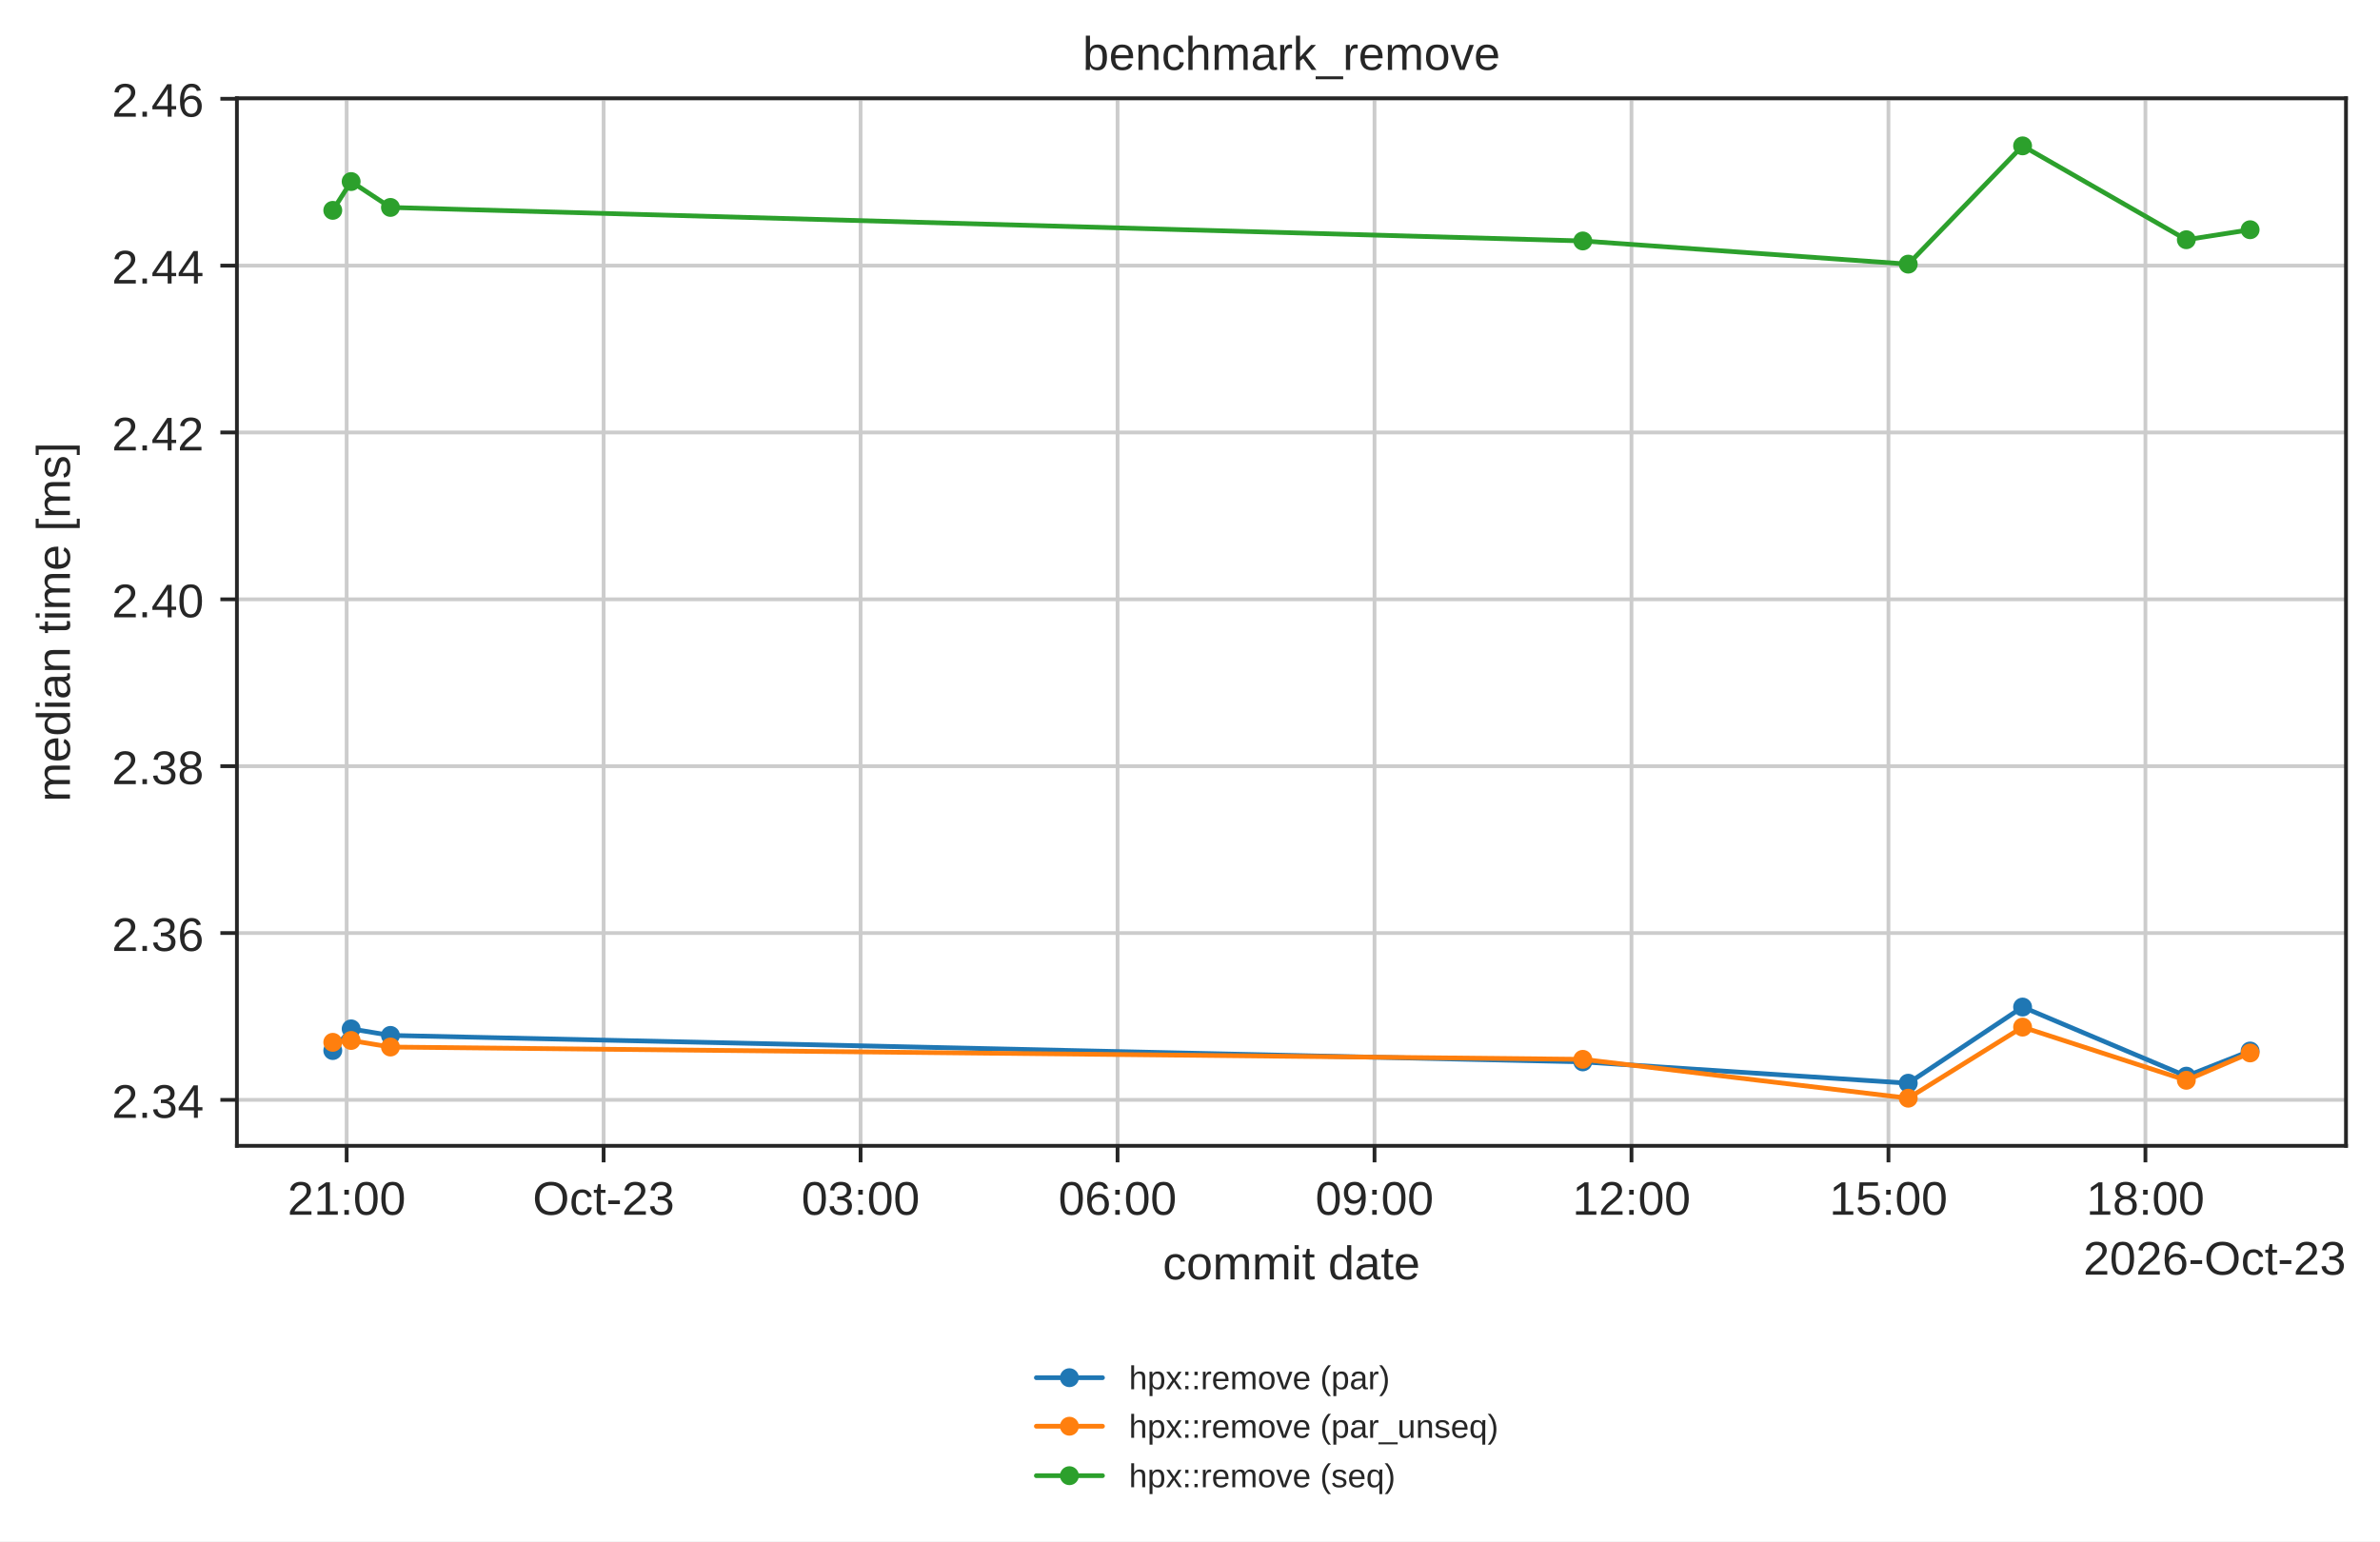
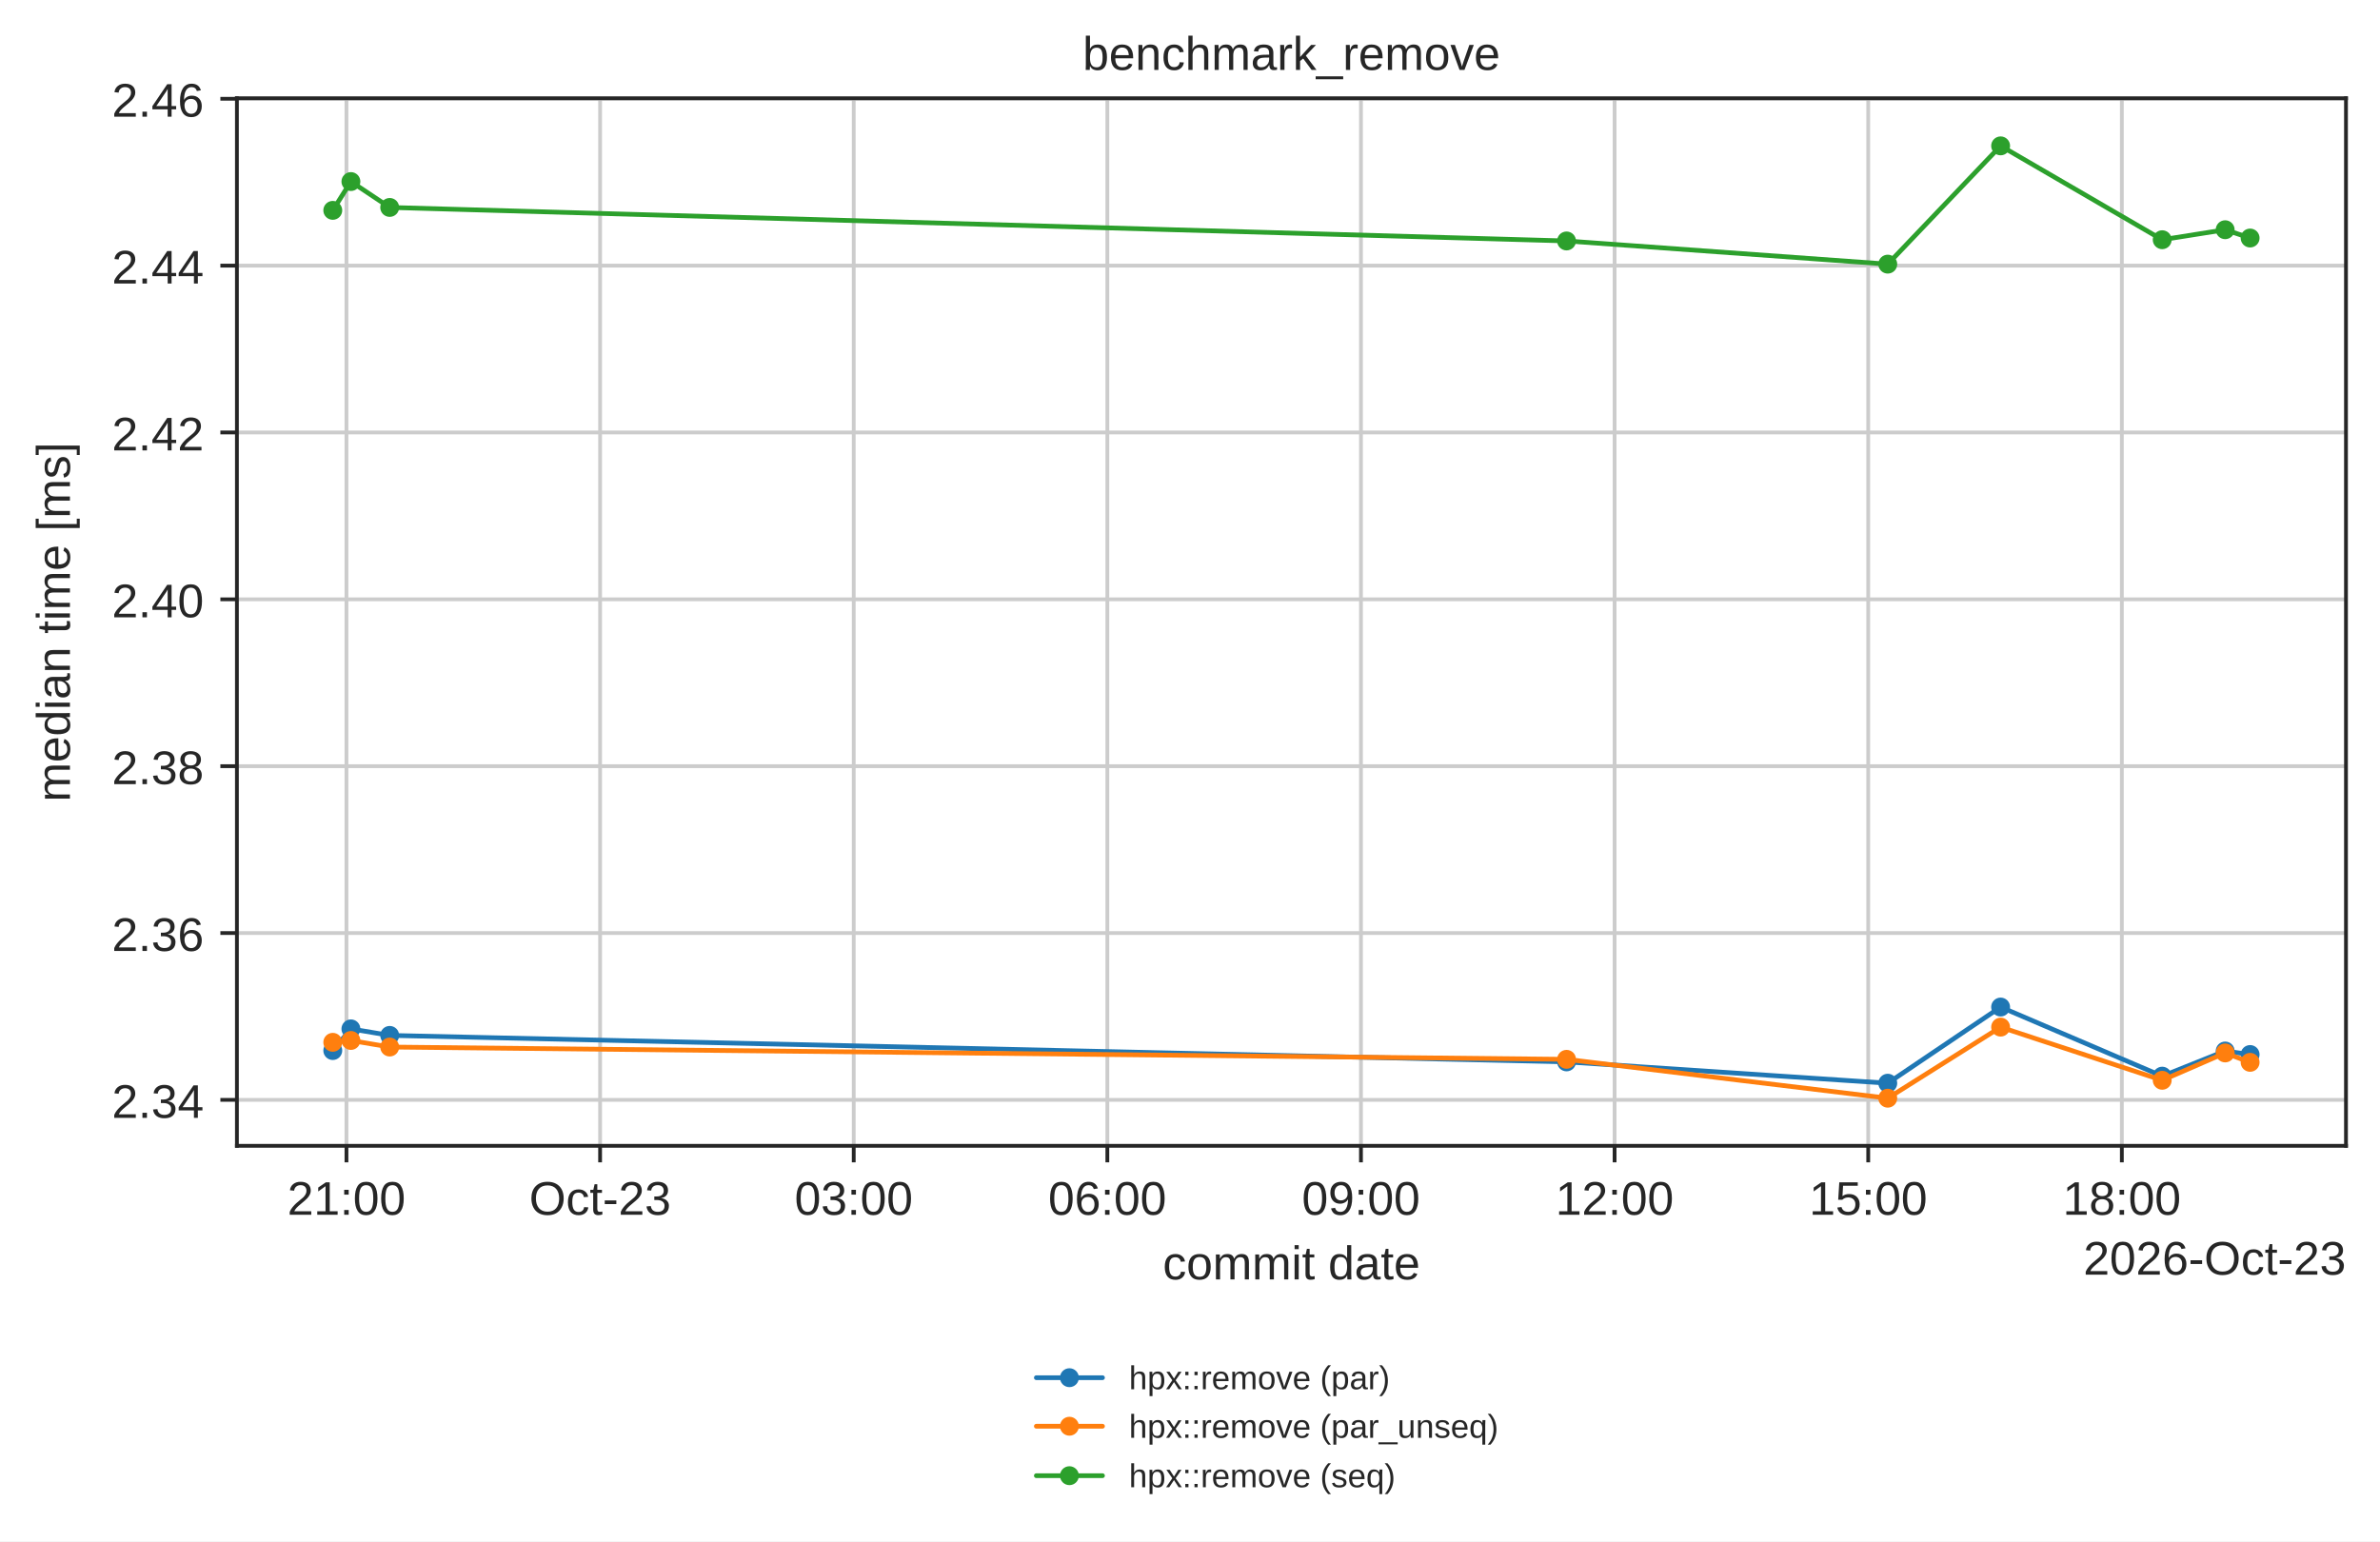
<svg xmlns="http://www.w3.org/2000/svg" xmlns:xlink="http://www.w3.org/1999/xlink" width="503.744pt" height="326.294pt" viewBox="0 0 503.744 326.294" version="1.1">
  <defs>
    <style type="text/css">*{stroke-linejoin: round; stroke-linecap: butt}</style>
  </defs>
  <g id="figure_1">
    <g id="patch_1">
      <path d="M 0 326.294  L 503.744 326.294  L 503.744 0  L 0 0  z " style="fill: #ffffff" />
    </g>
    <g id="axes_1">
      <g id="patch_2">
        <path d="M 50.144 242.558  L 496.544 242.558  L 496.544 20.798  L 50.144 20.798  z " style="fill: #ffffff" />
      </g>
      <g id="matplotlib.axis_1">
        <g id="xtick_1">
          <g id="line2d_1">
-             <path d="M 73.371 242.558  L 73.371 20.798  " clip-path="url(#peafd98b349)" style="fill: none; stroke: #cccccc; stroke-width: 0.8; stroke-linecap: round" />
+             <path d="M 73.332 242.558  L 73.332 20.798  " clip-path="url(#peafd98b349)" style="fill: none; stroke: #cccccc; stroke-width: 0.8; stroke-linecap: round" />
          </g>
          <g id="line2d_2">
            <defs>
              <path id="mdfc5214045" d="M 0 0  L 0 3.5  " style="stroke: #262626; stroke-width: 0.8" />
            </defs>
            <g>
-               <use xlink:href="#mdfc5214045" x="73.371" y="242.558" style="fill: #262626; stroke: #262626; stroke-width: 0.8" />
+               <use xlink:href="#mdfc5214045" x="73.332" y="242.558" style="fill: #262626; stroke: #262626; stroke-width: 0.8" />
            </g>
          </g>
          <g id="text_1">
-             <text style="fill: #262626; font: 10px 'Arial', 'DejaVu Sans', 'Liberation Sans', 'Bitstream Vera Sans', sans-serif; text-anchor: middle" x="73.371" y="257.157" transform="rotate(-0 73.37066 257.1569)">21:00</text>
+             <text style="fill: #262626; font: 10px 'Arial', 'DejaVu Sans', 'Liberation Sans', 'Bitstream Vera Sans', sans-serif; text-anchor: middle" x="73.332" y="257.157" transform="rotate(-0 73.33247 257.1569)">21:00</text>
          </g>
        </g>
        <g id="xtick_2">
          <g id="line2d_3">
-             <path d="M 127.76 242.558  L 127.76 20.798  " clip-path="url(#peafd98b349)" style="fill: none; stroke: #cccccc; stroke-width: 0.8; stroke-linecap: round" />
+             <path d="M 127.014 242.558  L 127.014 20.798  " clip-path="url(#peafd98b349)" style="fill: none; stroke: #cccccc; stroke-width: 0.8; stroke-linecap: round" />
          </g>
          <g id="line2d_4">
            <g>
-               <use xlink:href="#mdfc5214045" x="127.76" y="242.558" style="fill: #262626; stroke: #262626; stroke-width: 0.8" />
+               <use xlink:href="#mdfc5214045" x="127.014" y="242.558" style="fill: #262626; stroke: #262626; stroke-width: 0.8" />
            </g>
          </g>
          <g id="text_2">
-             <text style="fill: #262626; font: 10px 'Arial', 'DejaVu Sans', 'Liberation Sans', 'Bitstream Vera Sans', sans-serif; text-anchor: middle" x="127.76" y="257.157" transform="rotate(-0 127.7598 257.1569)">Oct-23</text>
+             <text style="fill: #262626; font: 10px 'Arial', 'DejaVu Sans', 'Liberation Sans', 'Bitstream Vera Sans', sans-serif; text-anchor: middle" x="127.014" y="257.157" transform="rotate(-0 127.0141 257.1569)">Oct-23</text>
          </g>
        </g>
        <g id="xtick_3">
          <g id="line2d_5">
-             <path d="M 182.149 242.558  L 182.149 20.798  " clip-path="url(#peafd98b349)" style="fill: none; stroke: #cccccc; stroke-width: 0.8; stroke-linecap: round" />
+             <path d="M 180.696 242.558  L 180.696 20.798  " clip-path="url(#peafd98b349)" style="fill: none; stroke: #cccccc; stroke-width: 0.8; stroke-linecap: round" />
          </g>
          <g id="line2d_6">
            <g>
-               <use xlink:href="#mdfc5214045" x="182.149" y="242.558" style="fill: #262626; stroke: #262626; stroke-width: 0.8" />
+               <use xlink:href="#mdfc5214045" x="180.696" y="242.558" style="fill: #262626; stroke: #262626; stroke-width: 0.8" />
            </g>
          </g>
          <g id="text_3">
-             <text style="fill: #262626; font: 10px 'Arial', 'DejaVu Sans', 'Liberation Sans', 'Bitstream Vera Sans', sans-serif; text-anchor: middle" x="182.149" y="257.157" transform="rotate(-0 182.1489 257.1569)">03:00</text>
+             <text style="fill: #262626; font: 10px 'Arial', 'DejaVu Sans', 'Liberation Sans', 'Bitstream Vera Sans', sans-serif; text-anchor: middle" x="180.696" y="257.157" transform="rotate(-0 180.6957 257.1569)">03:00</text>
          </g>
        </g>
        <g id="xtick_4">
          <g id="line2d_7">
-             <path d="M 236.538 242.558  L 236.538 20.798  " clip-path="url(#peafd98b349)" style="fill: none; stroke: #cccccc; stroke-width: 0.8; stroke-linecap: round" />
+             <path d="M 234.377 242.558  L 234.377 20.798  " clip-path="url(#peafd98b349)" style="fill: none; stroke: #cccccc; stroke-width: 0.8; stroke-linecap: round" />
          </g>
          <g id="line2d_8">
            <g>
-               <use xlink:href="#mdfc5214045" x="236.538" y="242.558" style="fill: #262626; stroke: #262626; stroke-width: 0.8" />
+               <use xlink:href="#mdfc5214045" x="234.377" y="242.558" style="fill: #262626; stroke: #262626; stroke-width: 0.8" />
            </g>
          </g>
          <g id="text_4">
-             <text style="fill: #262626; font: 10px 'Arial', 'DejaVu Sans', 'Liberation Sans', 'Bitstream Vera Sans', sans-serif; text-anchor: middle" x="236.538" y="257.157" transform="rotate(-0 236.5379 257.1569)">06:00</text>
+             <text style="fill: #262626; font: 10px 'Arial', 'DejaVu Sans', 'Liberation Sans', 'Bitstream Vera Sans', sans-serif; text-anchor: middle" x="234.377" y="257.157" transform="rotate(-0 234.3774 257.1569)">06:00</text>
          </g>
        </g>
        <g id="xtick_5">
          <g id="line2d_9">
-             <path d="M 290.927 242.558  L 290.927 20.798  " clip-path="url(#peafd98b349)" style="fill: none; stroke: #cccccc; stroke-width: 0.8; stroke-linecap: round" />
+             <path d="M 288.059 242.558  L 288.059 20.798  " clip-path="url(#peafd98b349)" style="fill: none; stroke: #cccccc; stroke-width: 0.8; stroke-linecap: round" />
          </g>
          <g id="line2d_10">
            <g>
-               <use xlink:href="#mdfc5214045" x="290.927" y="242.558" style="fill: #262626; stroke: #262626; stroke-width: 0.8" />
+               <use xlink:href="#mdfc5214045" x="288.059" y="242.558" style="fill: #262626; stroke: #262626; stroke-width: 0.8" />
            </g>
          </g>
          <g id="text_5">
-             <text style="fill: #262626; font: 10px 'Arial', 'DejaVu Sans', 'Liberation Sans', 'Bitstream Vera Sans', sans-serif; text-anchor: middle" x="290.927" y="257.157" transform="rotate(-0 290.927 257.1569)">09:00</text>
+             <text style="fill: #262626; font: 10px 'Arial', 'DejaVu Sans', 'Liberation Sans', 'Bitstream Vera Sans', sans-serif; text-anchor: middle" x="288.059" y="257.157" transform="rotate(-0 288.059 257.1569)">09:00</text>
          </g>
        </g>
        <g id="xtick_6">
          <g id="line2d_11">
-             <path d="M 345.316 242.558  L 345.316 20.798  " clip-path="url(#peafd98b349)" style="fill: none; stroke: #cccccc; stroke-width: 0.8; stroke-linecap: round" />
+             <path d="M 341.741 242.558  L 341.741 20.798  " clip-path="url(#peafd98b349)" style="fill: none; stroke: #cccccc; stroke-width: 0.8; stroke-linecap: round" />
          </g>
          <g id="line2d_12">
            <g>
-               <use xlink:href="#mdfc5214045" x="345.316" y="242.558" style="fill: #262626; stroke: #262626; stroke-width: 0.8" />
+               <use xlink:href="#mdfc5214045" x="341.741" y="242.558" style="fill: #262626; stroke: #262626; stroke-width: 0.8" />
            </g>
          </g>
          <g id="text_6">
-             <text style="fill: #262626; font: 10px 'Arial', 'DejaVu Sans', 'Liberation Sans', 'Bitstream Vera Sans', sans-serif; text-anchor: middle" x="345.316" y="257.157" transform="rotate(-0 345.3161 257.1569)">12:00</text>
+             <text style="fill: #262626; font: 10px 'Arial', 'DejaVu Sans', 'Liberation Sans', 'Bitstream Vera Sans', sans-serif; text-anchor: middle" x="341.741" y="257.157" transform="rotate(-0 341.7406 257.1569)">12:00</text>
          </g>
        </g>
        <g id="xtick_7">
          <g id="line2d_13">
-             <path d="M 399.705 242.558  L 399.705 20.798  " clip-path="url(#peafd98b349)" style="fill: none; stroke: #cccccc; stroke-width: 0.8; stroke-linecap: round" />
+             <path d="M 395.422 242.558  L 395.422 20.798  " clip-path="url(#peafd98b349)" style="fill: none; stroke: #cccccc; stroke-width: 0.8; stroke-linecap: round" />
          </g>
          <g id="line2d_14">
            <g>
-               <use xlink:href="#mdfc5214045" x="399.705" y="242.558" style="fill: #262626; stroke: #262626; stroke-width: 0.8" />
+               <use xlink:href="#mdfc5214045" x="395.422" y="242.558" style="fill: #262626; stroke: #262626; stroke-width: 0.8" />
            </g>
          </g>
          <g id="text_7">
-             <text style="fill: #262626; font: 10px 'Arial', 'DejaVu Sans', 'Liberation Sans', 'Bitstream Vera Sans', sans-serif; text-anchor: middle" x="399.705" y="257.157" transform="rotate(-0 399.7052 257.1569)">15:00</text>
+             <text style="fill: #262626; font: 10px 'Arial', 'DejaVu Sans', 'Liberation Sans', 'Bitstream Vera Sans', sans-serif; text-anchor: middle" x="395.422" y="257.157" transform="rotate(-0 395.4222 257.1569)">15:00</text>
          </g>
        </g>
        <g id="xtick_8">
          <g id="line2d_15">
-             <path d="M 454.094 242.558  L 454.094 20.798  " clip-path="url(#peafd98b349)" style="fill: none; stroke: #cccccc; stroke-width: 0.8; stroke-linecap: round" />
+             <path d="M 449.104 242.558  L 449.104 20.798  " clip-path="url(#peafd98b349)" style="fill: none; stroke: #cccccc; stroke-width: 0.8; stroke-linecap: round" />
          </g>
          <g id="line2d_16">
            <g>
-               <use xlink:href="#mdfc5214045" x="454.094" y="242.558" style="fill: #262626; stroke: #262626; stroke-width: 0.8" />
+               <use xlink:href="#mdfc5214045" x="449.104" y="242.558" style="fill: #262626; stroke: #262626; stroke-width: 0.8" />
            </g>
          </g>
          <g id="text_8">
-             <text style="fill: #262626; font: 10px 'Arial', 'DejaVu Sans', 'Liberation Sans', 'Bitstream Vera Sans', sans-serif; text-anchor: middle" x="454.094" y="257.157" transform="rotate(-0 454.0943 257.1569)">18:00</text>
+             <text style="fill: #262626; font: 10px 'Arial', 'DejaVu Sans', 'Liberation Sans', 'Bitstream Vera Sans', sans-serif; text-anchor: middle" x="449.104" y="257.157" transform="rotate(-0 449.1039 257.1569)">18:00</text>
          </g>
        </g>
        <g id="text_9">
          <text style="fill: #262626; font: 10px 'Arial', 'DejaVu Sans', 'Liberation Sans', 'Bitstream Vera Sans', sans-serif; text-anchor: middle" x="273.344" y="270.835" transform="rotate(-0 273.3438 270.835)">commit date</text>
        </g>
        <g id="text_10">
          <text style="fill: #262626; font: 10px 'Arial', 'DejaVu Sans', 'Liberation Sans', 'Bitstream Vera Sans', sans-serif; text-anchor: end" x="496.544" y="269.835" transform="rotate(-0 496.5437 269.835)">2026-Oct-23</text>
        </g>
      </g>
      <g id="matplotlib.axis_2">
        <g id="ytick_1">
          <g id="line2d_17">
            <path d="M 50.144 232.833  L 496.544 232.833  " clip-path="url(#peafd98b349)" style="fill: none; stroke: #cccccc; stroke-width: 0.8; stroke-linecap: round" />
          </g>
          <g id="line2d_18">
            <defs>
              <path id="m414165cd4d" d="M 0 0  L -3.5 0  " style="stroke: #262626; stroke-width: 0.8" />
            </defs>
            <g>
              <use xlink:href="#m414165cd4d" x="50.144" y="232.833" style="fill: #262626; stroke: #262626; stroke-width: 0.8" />
            </g>
          </g>
          <g id="text_11">
            <text style="fill: #262626; font: 10px 'Arial', 'DejaVu Sans', 'Liberation Sans', 'Bitstream Vera Sans', sans-serif; text-anchor: end" x="43.144" y="236.633" transform="rotate(-0 43.14375 236.6326)">2.34</text>
          </g>
        </g>
        <g id="ytick_2">
          <g id="line2d_19">
            <path d="M 50.144 197.512  L 496.544 197.512  " clip-path="url(#peafd98b349)" style="fill: none; stroke: #cccccc; stroke-width: 0.8; stroke-linecap: round" />
          </g>
          <g id="line2d_20">
            <g>
              <use xlink:href="#m414165cd4d" x="50.144" y="197.512" style="fill: #262626; stroke: #262626; stroke-width: 0.8" />
            </g>
          </g>
          <g id="text_12">
            <text style="fill: #262626; font: 10px 'Arial', 'DejaVu Sans', 'Liberation Sans', 'Bitstream Vera Sans', sans-serif; text-anchor: end" x="43.144" y="201.311" transform="rotate(-0 43.14375 201.3115)">2.36</text>
          </g>
        </g>
        <g id="ytick_3">
          <g id="line2d_21">
            <path d="M 50.144 162.191  L 496.544 162.191  " clip-path="url(#peafd98b349)" style="fill: none; stroke: #cccccc; stroke-width: 0.8; stroke-linecap: round" />
          </g>
          <g id="line2d_22">
            <g>
              <use xlink:href="#m414165cd4d" x="50.144" y="162.191" style="fill: #262626; stroke: #262626; stroke-width: 0.8" />
            </g>
          </g>
          <g id="text_13">
            <text style="fill: #262626; font: 10px 'Arial', 'DejaVu Sans', 'Liberation Sans', 'Bitstream Vera Sans', sans-serif; text-anchor: end" x="43.144" y="165.99" transform="rotate(-0 43.14375 165.9903)">2.38</text>
          </g>
        </g>
        <g id="ytick_4">
          <g id="line2d_23">
            <path d="M 50.144 126.87  L 496.544 126.87  " clip-path="url(#peafd98b349)" style="fill: none; stroke: #cccccc; stroke-width: 0.8; stroke-linecap: round" />
          </g>
          <g id="line2d_24">
            <g>
              <use xlink:href="#m414165cd4d" x="50.144" y="126.87" style="fill: #262626; stroke: #262626; stroke-width: 0.8" />
            </g>
          </g>
          <g id="text_14">
            <text style="fill: #262626; font: 10px 'Arial', 'DejaVu Sans', 'Liberation Sans', 'Bitstream Vera Sans', sans-serif; text-anchor: end" x="43.144" y="130.669" transform="rotate(-0 43.14375 130.6691)">2.40</text>
          </g>
        </g>
        <g id="ytick_5">
          <g id="line2d_25">
            <path d="M 50.144 91.549  L 496.544 91.549  " clip-path="url(#peafd98b349)" style="fill: none; stroke: #cccccc; stroke-width: 0.8; stroke-linecap: round" />
          </g>
          <g id="line2d_26">
            <g>
              <use xlink:href="#m414165cd4d" x="50.144" y="91.549" style="fill: #262626; stroke: #262626; stroke-width: 0.8" />
            </g>
          </g>
          <g id="text_15">
            <text style="fill: #262626; font: 10px 'Arial', 'DejaVu Sans', 'Liberation Sans', 'Bitstream Vera Sans', sans-serif; text-anchor: end" x="43.144" y="95.348" transform="rotate(-0 43.14375 95.34795)">2.42</text>
          </g>
        </g>
        <g id="ytick_6">
          <g id="line2d_27">
            <path d="M 50.144 56.228  L 496.544 56.228  " clip-path="url(#peafd98b349)" style="fill: none; stroke: #cccccc; stroke-width: 0.8; stroke-linecap: round" />
          </g>
          <g id="line2d_28">
            <g>
              <use xlink:href="#m414165cd4d" x="50.144" y="56.228" style="fill: #262626; stroke: #262626; stroke-width: 0.8" />
            </g>
          </g>
          <g id="text_16">
            <text style="fill: #262626; font: 10px 'Arial', 'DejaVu Sans', 'Liberation Sans', 'Bitstream Vera Sans', sans-serif; text-anchor: end" x="43.144" y="60.027" transform="rotate(-0 43.14375 60.02678)">2.44</text>
          </g>
        </g>
        <g id="ytick_7">
          <g id="line2d_29">
            <path d="M 50.144 20.906  L 496.544 20.906  " clip-path="url(#peafd98b349)" style="fill: none; stroke: #cccccc; stroke-width: 0.8; stroke-linecap: round" />
          </g>
          <g id="line2d_30">
            <g>
              <use xlink:href="#m414165cd4d" x="50.144" y="20.906" style="fill: #262626; stroke: #262626; stroke-width: 0.8" />
            </g>
          </g>
          <g id="text_17">
            <text style="fill: #262626; font: 10px 'Arial', 'DejaVu Sans', 'Liberation Sans', 'Bitstream Vera Sans', sans-serif; text-anchor: end" x="43.144" y="24.706" transform="rotate(-0 43.14375 24.70561)">2.46</text>
          </g>
        </g>
        <g id="text_18">
          <text style="fill: #262626; font: 10px 'Arial', 'DejaVu Sans', 'Liberation Sans', 'Bitstream Vera Sans', sans-serif; text-anchor: middle" x="14.798" y="131.678" transform="rotate(-90 14.79844 131.6784)">median time [ms]</text>
        </g>
      </g>
      <g id="line2d_31">
-         <path d="M 70.435 222.392  L 74.322 217.801  L 82.642 219.183  L 335.012 224.791  L 403.895 229.304  L 428.098 213.181  L 462.751 227.812  L 476.253 222.488  " clip-path="url(#peafd98b349)" style="fill: none; stroke: #1f77b4; stroke-linecap: round" />
+         <path d="M 70.435 222.392  L 74.272 217.801  L 82.483 219.183  L 331.571 224.791  L 399.558 229.304  L 423.446 213.181  L 457.648 227.812  L 470.974 222.488  L 476.253 223.229  " clip-path="url(#peafd98b349)" style="fill: none; stroke: #1f77b4; stroke-linecap: round" />
        <defs>
          <path id="m20e5526daa" d="M 0 1.5  C 0.398 1.5 0.779 1.342 1.061 1.061  C 1.342 0.779 1.5 0.398 1.5 0  C 1.5 -0.398 1.342 -0.779 1.061 -1.061  C 0.779 -1.342 0.398 -1.5 0 -1.5  C -0.398 -1.5 -0.779 -1.342 -1.061 -1.061  C -1.342 -0.779 -1.5 -0.398 -1.5 0  C -1.5 0.398 -1.342 0.779 -1.061 1.061  C -0.779 1.342 -0.398 1.5 0 1.5  z " style="stroke: #1f77b4" />
        </defs>
        <g clip-path="url(#peafd98b349)">
          <use xlink:href="#m20e5526daa" x="70.435" y="222.392" style="fill: #1f77b4; stroke: #1f77b4" />
-           <use xlink:href="#m20e5526daa" x="74.322" y="217.801" style="fill: #1f77b4; stroke: #1f77b4" />
-           <use xlink:href="#m20e5526daa" x="82.642" y="219.183" style="fill: #1f77b4; stroke: #1f77b4" />
-           <use xlink:href="#m20e5526daa" x="335.012" y="224.791" style="fill: #1f77b4; stroke: #1f77b4" />
-           <use xlink:href="#m20e5526daa" x="403.895" y="229.304" style="fill: #1f77b4; stroke: #1f77b4" />
-           <use xlink:href="#m20e5526daa" x="428.098" y="213.181" style="fill: #1f77b4; stroke: #1f77b4" />
-           <use xlink:href="#m20e5526daa" x="462.751" y="227.812" style="fill: #1f77b4; stroke: #1f77b4" />
-           <use xlink:href="#m20e5526daa" x="476.253" y="222.488" style="fill: #1f77b4; stroke: #1f77b4" />
+           <use xlink:href="#m20e5526daa" x="74.272" y="217.801" style="fill: #1f77b4; stroke: #1f77b4" />
+           <use xlink:href="#m20e5526daa" x="82.483" y="219.183" style="fill: #1f77b4; stroke: #1f77b4" />
+           <use xlink:href="#m20e5526daa" x="331.571" y="224.791" style="fill: #1f77b4; stroke: #1f77b4" />
+           <use xlink:href="#m20e5526daa" x="399.558" y="229.304" style="fill: #1f77b4; stroke: #1f77b4" />
+           <use xlink:href="#m20e5526daa" x="423.446" y="213.181" style="fill: #1f77b4; stroke: #1f77b4" />
+           <use xlink:href="#m20e5526daa" x="457.648" y="227.812" style="fill: #1f77b4; stroke: #1f77b4" />
+           <use xlink:href="#m20e5526daa" x="470.974" y="222.488" style="fill: #1f77b4; stroke: #1f77b4" />
+           <use xlink:href="#m20e5526daa" x="476.253" y="223.229" style="fill: #1f77b4; stroke: #1f77b4" />
        </g>
      </g>
      <g id="line2d_32">
-         <path d="M 70.435 220.648  L 74.322 220.256  L 82.642 221.647  L 335.012 224.249  L 403.895 232.478  L 428.098 217.432  L 462.751 228.686  L 476.253 222.897  " clip-path="url(#peafd98b349)" style="fill: none; stroke: #ff7f0e; stroke-linecap: round" />
+         <path d="M 70.435 220.648  L 74.272 220.256  L 82.483 221.647  L 331.571 224.249  L 399.558 232.478  L 423.446 217.432  L 457.648 228.686  L 470.974 222.897  L 476.253 224.887  " clip-path="url(#peafd98b349)" style="fill: none; stroke: #ff7f0e; stroke-linecap: round" />
        <defs>
          <path id="m8123a8acb4" d="M 0 1.5  C 0.398 1.5 0.779 1.342 1.061 1.061  C 1.342 0.779 1.5 0.398 1.5 0  C 1.5 -0.398 1.342 -0.779 1.061 -1.061  C 0.779 -1.342 0.398 -1.5 0 -1.5  C -0.398 -1.5 -0.779 -1.342 -1.061 -1.061  C -1.342 -0.779 -1.5 -0.398 -1.5 0  C -1.5 0.398 -1.342 0.779 -1.061 1.061  C -0.779 1.342 -0.398 1.5 0 1.5  z " style="stroke: #ff7f0e" />
        </defs>
        <g clip-path="url(#peafd98b349)">
          <use xlink:href="#m8123a8acb4" x="70.435" y="220.648" style="fill: #ff7f0e; stroke: #ff7f0e" />
-           <use xlink:href="#m8123a8acb4" x="74.322" y="220.256" style="fill: #ff7f0e; stroke: #ff7f0e" />
-           <use xlink:href="#m8123a8acb4" x="82.642" y="221.647" style="fill: #ff7f0e; stroke: #ff7f0e" />
-           <use xlink:href="#m8123a8acb4" x="335.012" y="224.249" style="fill: #ff7f0e; stroke: #ff7f0e" />
-           <use xlink:href="#m8123a8acb4" x="403.895" y="232.478" style="fill: #ff7f0e; stroke: #ff7f0e" />
-           <use xlink:href="#m8123a8acb4" x="428.098" y="217.432" style="fill: #ff7f0e; stroke: #ff7f0e" />
-           <use xlink:href="#m8123a8acb4" x="462.751" y="228.686" style="fill: #ff7f0e; stroke: #ff7f0e" />
-           <use xlink:href="#m8123a8acb4" x="476.253" y="222.897" style="fill: #ff7f0e; stroke: #ff7f0e" />
+           <use xlink:href="#m8123a8acb4" x="74.272" y="220.256" style="fill: #ff7f0e; stroke: #ff7f0e" />
+           <use xlink:href="#m8123a8acb4" x="82.483" y="221.647" style="fill: #ff7f0e; stroke: #ff7f0e" />
+           <use xlink:href="#m8123a8acb4" x="331.571" y="224.249" style="fill: #ff7f0e; stroke: #ff7f0e" />
+           <use xlink:href="#m8123a8acb4" x="399.558" y="232.478" style="fill: #ff7f0e; stroke: #ff7f0e" />
+           <use xlink:href="#m8123a8acb4" x="423.446" y="217.432" style="fill: #ff7f0e; stroke: #ff7f0e" />
+           <use xlink:href="#m8123a8acb4" x="457.648" y="228.686" style="fill: #ff7f0e; stroke: #ff7f0e" />
+           <use xlink:href="#m8123a8acb4" x="470.974" y="222.897" style="fill: #ff7f0e; stroke: #ff7f0e" />
+           <use xlink:href="#m8123a8acb4" x="476.253" y="224.887" style="fill: #ff7f0e; stroke: #ff7f0e" />
        </g>
      </g>
      <g id="line2d_33">
-         <path d="M 70.435 44.531  L 74.322 38.434  L 82.642 43.911  L 335.012 51.008  L 403.895 55.915  L 428.098 30.878  L 462.751 50.747  L 476.253 48.63  " clip-path="url(#peafd98b349)" style="fill: none; stroke: #2ca02c; stroke-linecap: round" />
+         <path d="M 70.435 44.531  L 74.272 38.434  L 82.483 43.911  L 331.571 51.008  L 399.558 55.915  L 423.446 30.878  L 457.648 50.747  L 470.974 48.63  L 476.253 50.388  " clip-path="url(#peafd98b349)" style="fill: none; stroke: #2ca02c; stroke-linecap: round" />
        <defs>
          <path id="mc7b11249e2" d="M 0 1.5  C 0.398 1.5 0.779 1.342 1.061 1.061  C 1.342 0.779 1.5 0.398 1.5 0  C 1.5 -0.398 1.342 -0.779 1.061 -1.061  C 0.779 -1.342 0.398 -1.5 0 -1.5  C -0.398 -1.5 -0.779 -1.342 -1.061 -1.061  C -1.342 -0.779 -1.5 -0.398 -1.5 0  C -1.5 0.398 -1.342 0.779 -1.061 1.061  C -0.779 1.342 -0.398 1.5 0 1.5  z " style="stroke: #2ca02c" />
        </defs>
        <g clip-path="url(#peafd98b349)">
          <use xlink:href="#mc7b11249e2" x="70.435" y="44.531" style="fill: #2ca02c; stroke: #2ca02c" />
-           <use xlink:href="#mc7b11249e2" x="74.322" y="38.434" style="fill: #2ca02c; stroke: #2ca02c" />
-           <use xlink:href="#mc7b11249e2" x="82.642" y="43.911" style="fill: #2ca02c; stroke: #2ca02c" />
-           <use xlink:href="#mc7b11249e2" x="335.012" y="51.008" style="fill: #2ca02c; stroke: #2ca02c" />
-           <use xlink:href="#mc7b11249e2" x="403.895" y="55.915" style="fill: #2ca02c; stroke: #2ca02c" />
-           <use xlink:href="#mc7b11249e2" x="428.098" y="30.878" style="fill: #2ca02c; stroke: #2ca02c" />
-           <use xlink:href="#mc7b11249e2" x="462.751" y="50.747" style="fill: #2ca02c; stroke: #2ca02c" />
-           <use xlink:href="#mc7b11249e2" x="476.253" y="48.63" style="fill: #2ca02c; stroke: #2ca02c" />
+           <use xlink:href="#mc7b11249e2" x="74.272" y="38.434" style="fill: #2ca02c; stroke: #2ca02c" />
+           <use xlink:href="#mc7b11249e2" x="82.483" y="43.911" style="fill: #2ca02c; stroke: #2ca02c" />
+           <use xlink:href="#mc7b11249e2" x="331.571" y="51.008" style="fill: #2ca02c; stroke: #2ca02c" />
+           <use xlink:href="#mc7b11249e2" x="399.558" y="55.915" style="fill: #2ca02c; stroke: #2ca02c" />
+           <use xlink:href="#mc7b11249e2" x="423.446" y="30.878" style="fill: #2ca02c; stroke: #2ca02c" />
+           <use xlink:href="#mc7b11249e2" x="457.648" y="50.747" style="fill: #2ca02c; stroke: #2ca02c" />
+           <use xlink:href="#mc7b11249e2" x="470.974" y="48.63" style="fill: #2ca02c; stroke: #2ca02c" />
+           <use xlink:href="#mc7b11249e2" x="476.253" y="50.388" style="fill: #2ca02c; stroke: #2ca02c" />
        </g>
      </g>
      <g id="patch_3">
        <path d="M 50.144 242.558  L 50.144 20.798  " style="fill: none; stroke: #262626; stroke-width: 0.8; stroke-linejoin: miter; stroke-linecap: square" />
      </g>
      <g id="patch_4">
        <path d="M 496.544 242.558  L 496.544 20.798  " style="fill: none; stroke: #262626; stroke-width: 0.8; stroke-linejoin: miter; stroke-linecap: square" />
      </g>
      <g id="patch_5">
        <path d="M 50.144 242.558  L 496.544 242.558  " style="fill: none; stroke: #262626; stroke-width: 0.8; stroke-linejoin: miter; stroke-linecap: square" />
      </g>
      <g id="patch_6">
        <path d="M 50.144 20.798  L 496.544 20.798  " style="fill: none; stroke: #262626; stroke-width: 0.8; stroke-linejoin: miter; stroke-linecap: square" />
      </g>
      <g id="text_19">
        <text style="fill: #262626; font: 10px 'Arial', 'DejaVu Sans', 'Liberation Sans', 'Bitstream Vera Sans', sans-serif; text-anchor: middle" x="273.344" y="14.798" transform="rotate(-0 273.3438 14.79844)">benchmark_remove</text>
      </g>
      <g id="legend_1">
        <g id="line2d_34">
          <path d="M 219.35 291.644  L 226.35 291.644  L 233.35 291.644  " style="fill: none; stroke: #1f77b4; stroke-linecap: round" />
          <g>
            <use xlink:href="#m20e5526daa" x="226.35" y="291.644" style="fill: #1f77b4; stroke: #1f77b4" />
          </g>
        </g>
        <g id="text_20">
          <text style="fill: #262626; font: 7px 'Arial', 'DejaVu Sans', 'Liberation Sans', 'Bitstream Vera Sans', sans-serif; text-anchor: start" x="238.95" y="294.094" transform="rotate(-0 238.9502 294.0941)">hpx::remove (par)</text>
        </g>
        <g id="line2d_35">
          <path d="M 219.35 301.919  L 226.35 301.919  L 233.35 301.919  " style="fill: none; stroke: #ff7f0e; stroke-linecap: round" />
          <g>
            <use xlink:href="#m8123a8acb4" x="226.35" y="301.919" style="fill: #ff7f0e; stroke: #ff7f0e" />
          </g>
        </g>
        <g id="text_21">
          <text style="fill: #262626; font: 7px 'Arial', 'DejaVu Sans', 'Liberation Sans', 'Bitstream Vera Sans', sans-serif; text-anchor: start" x="238.95" y="304.369" transform="rotate(-0 238.9502 304.3688)">hpx::remove (par_unseq)</text>
        </g>
        <g id="line2d_36">
          <path d="M 219.35 312.388  L 226.35 312.388  L 233.35 312.388  " style="fill: none; stroke: #2ca02c; stroke-linecap: round" />
          <g>
            <use xlink:href="#mc7b11249e2" x="226.35" y="312.388" style="fill: #2ca02c; stroke: #2ca02c" />
          </g>
        </g>
        <g id="text_22">
          <text style="fill: #262626; font: 7px 'Arial', 'DejaVu Sans', 'Liberation Sans', 'Bitstream Vera Sans', sans-serif; text-anchor: start" x="238.95" y="314.838" transform="rotate(-0 238.9502 314.8382)">hpx::remove (seq)</text>
        </g>
      </g>
    </g>
  </g>
  <defs>
    <clipPath id="peafd98b349">
      <rect x="50.144" y="20.798" width="446.4" height="221.76" />
    </clipPath>
  </defs>
</svg>
